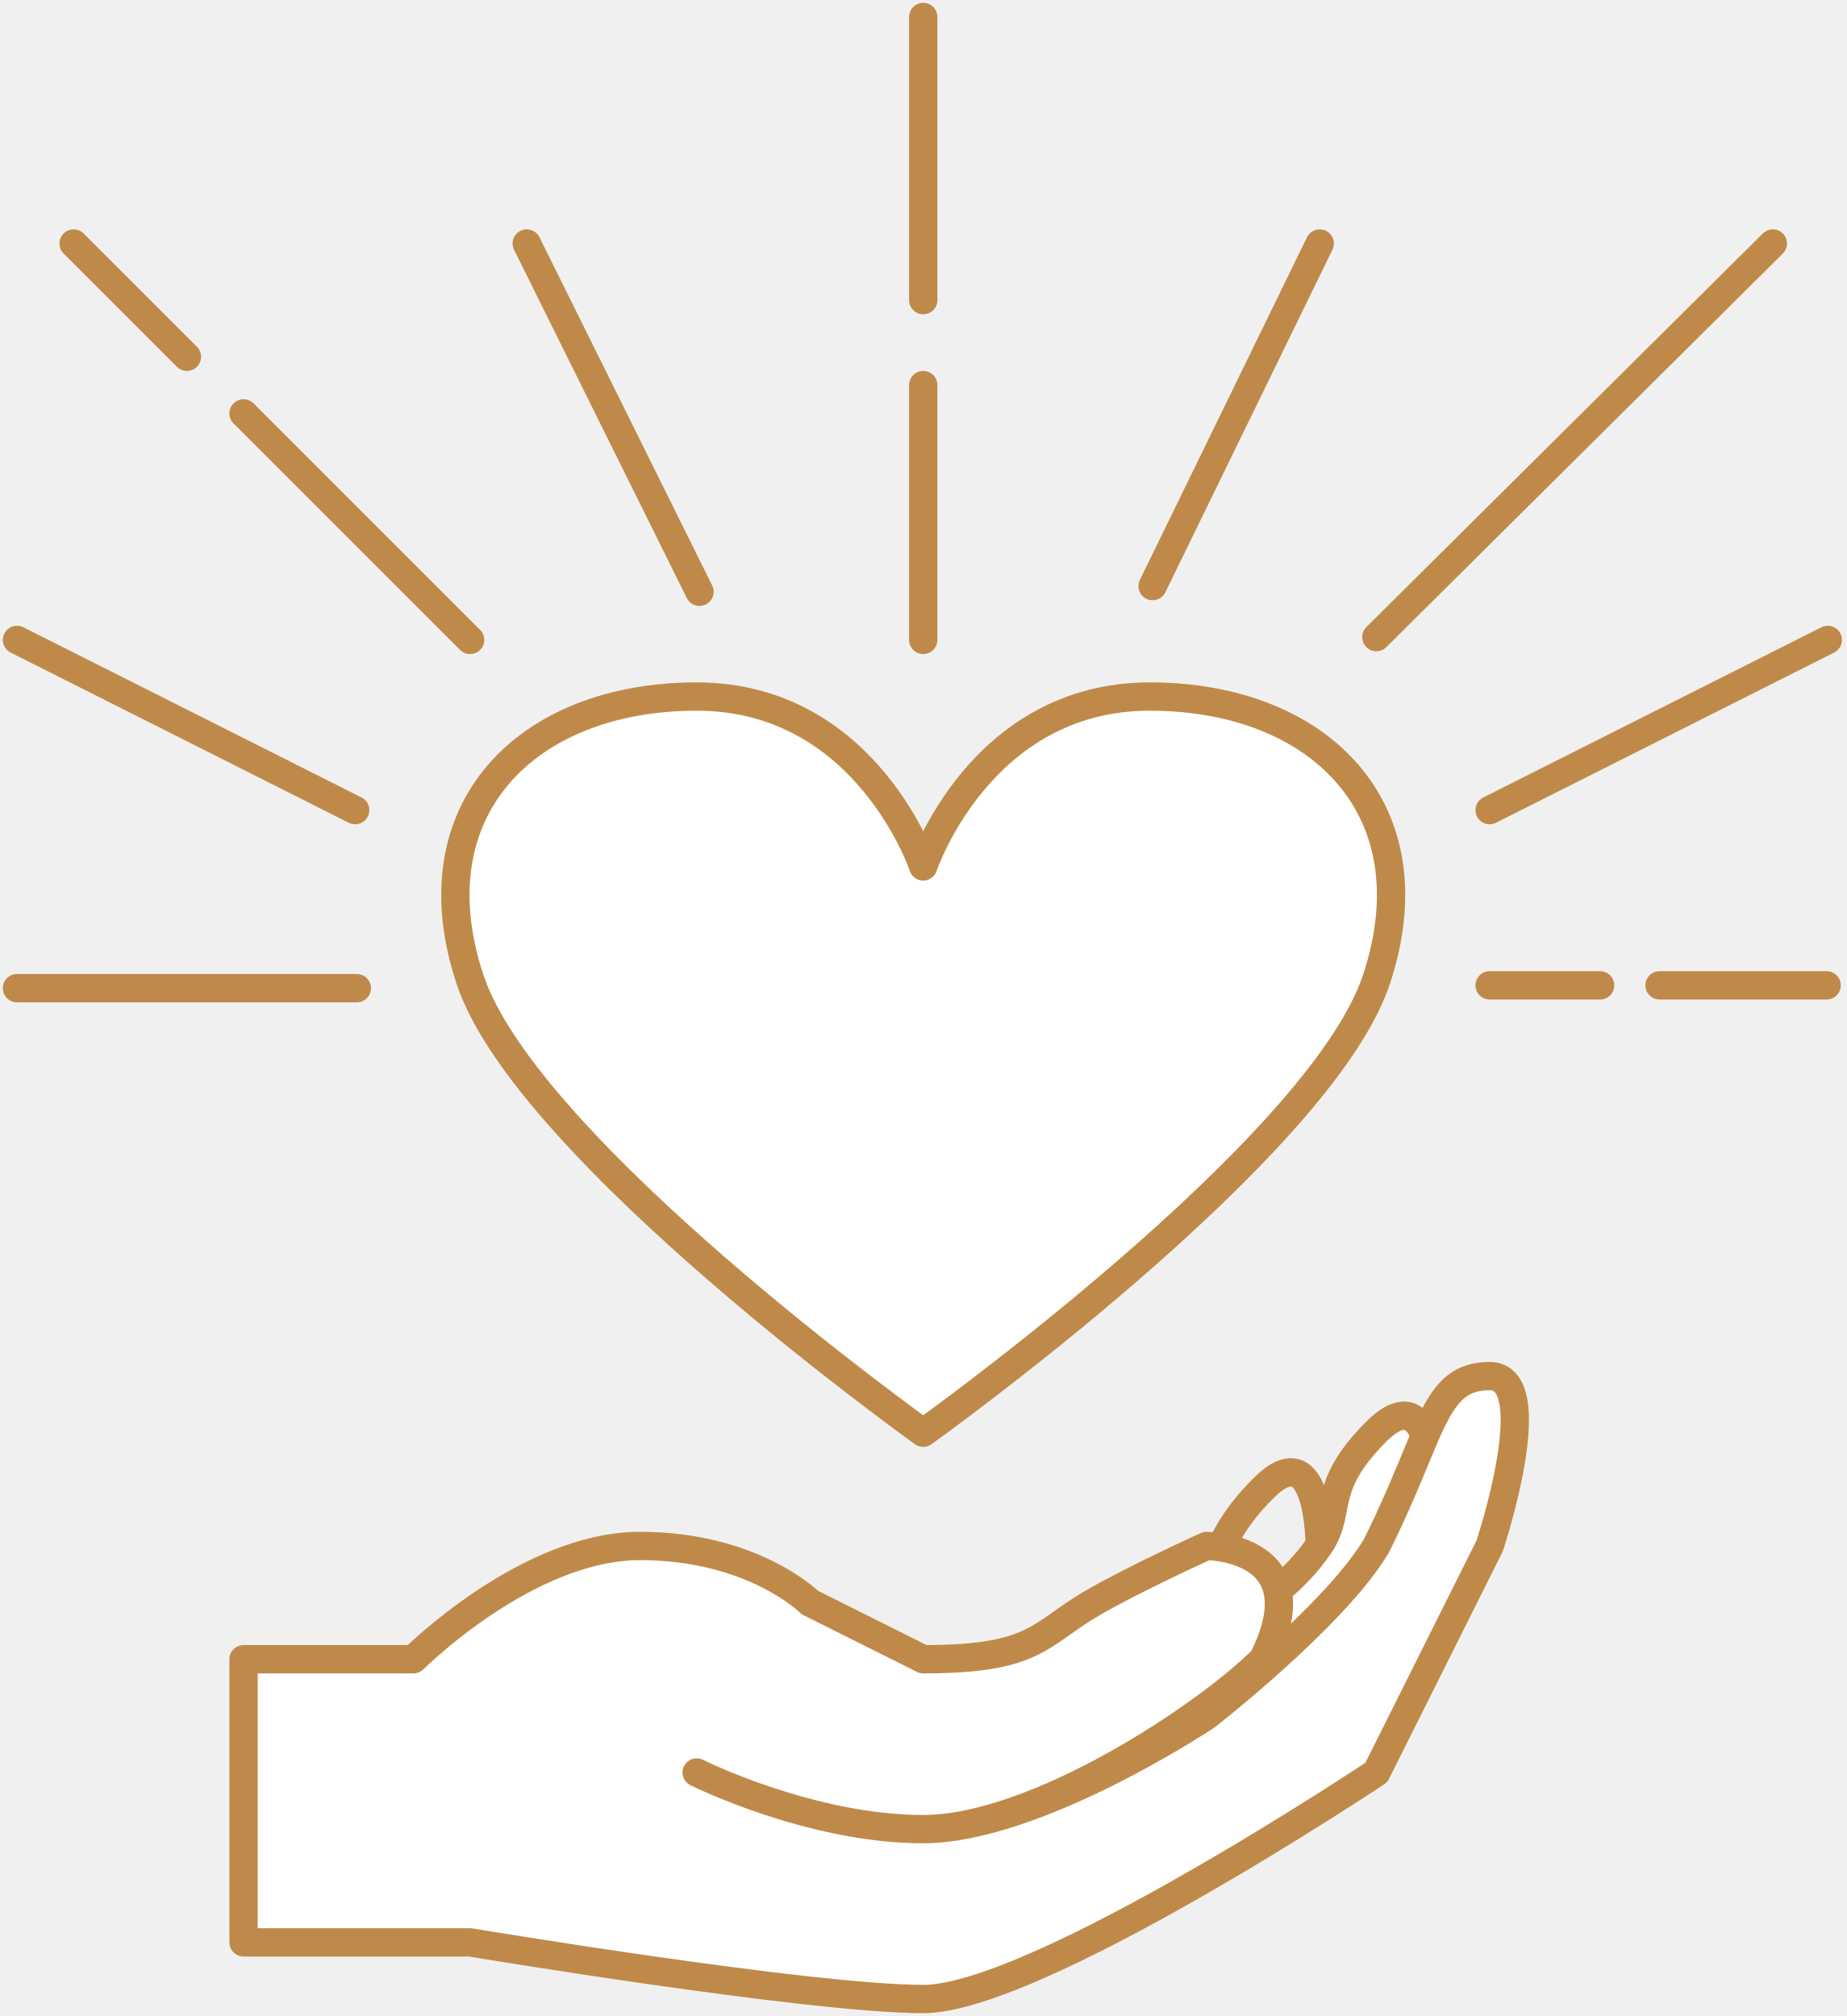
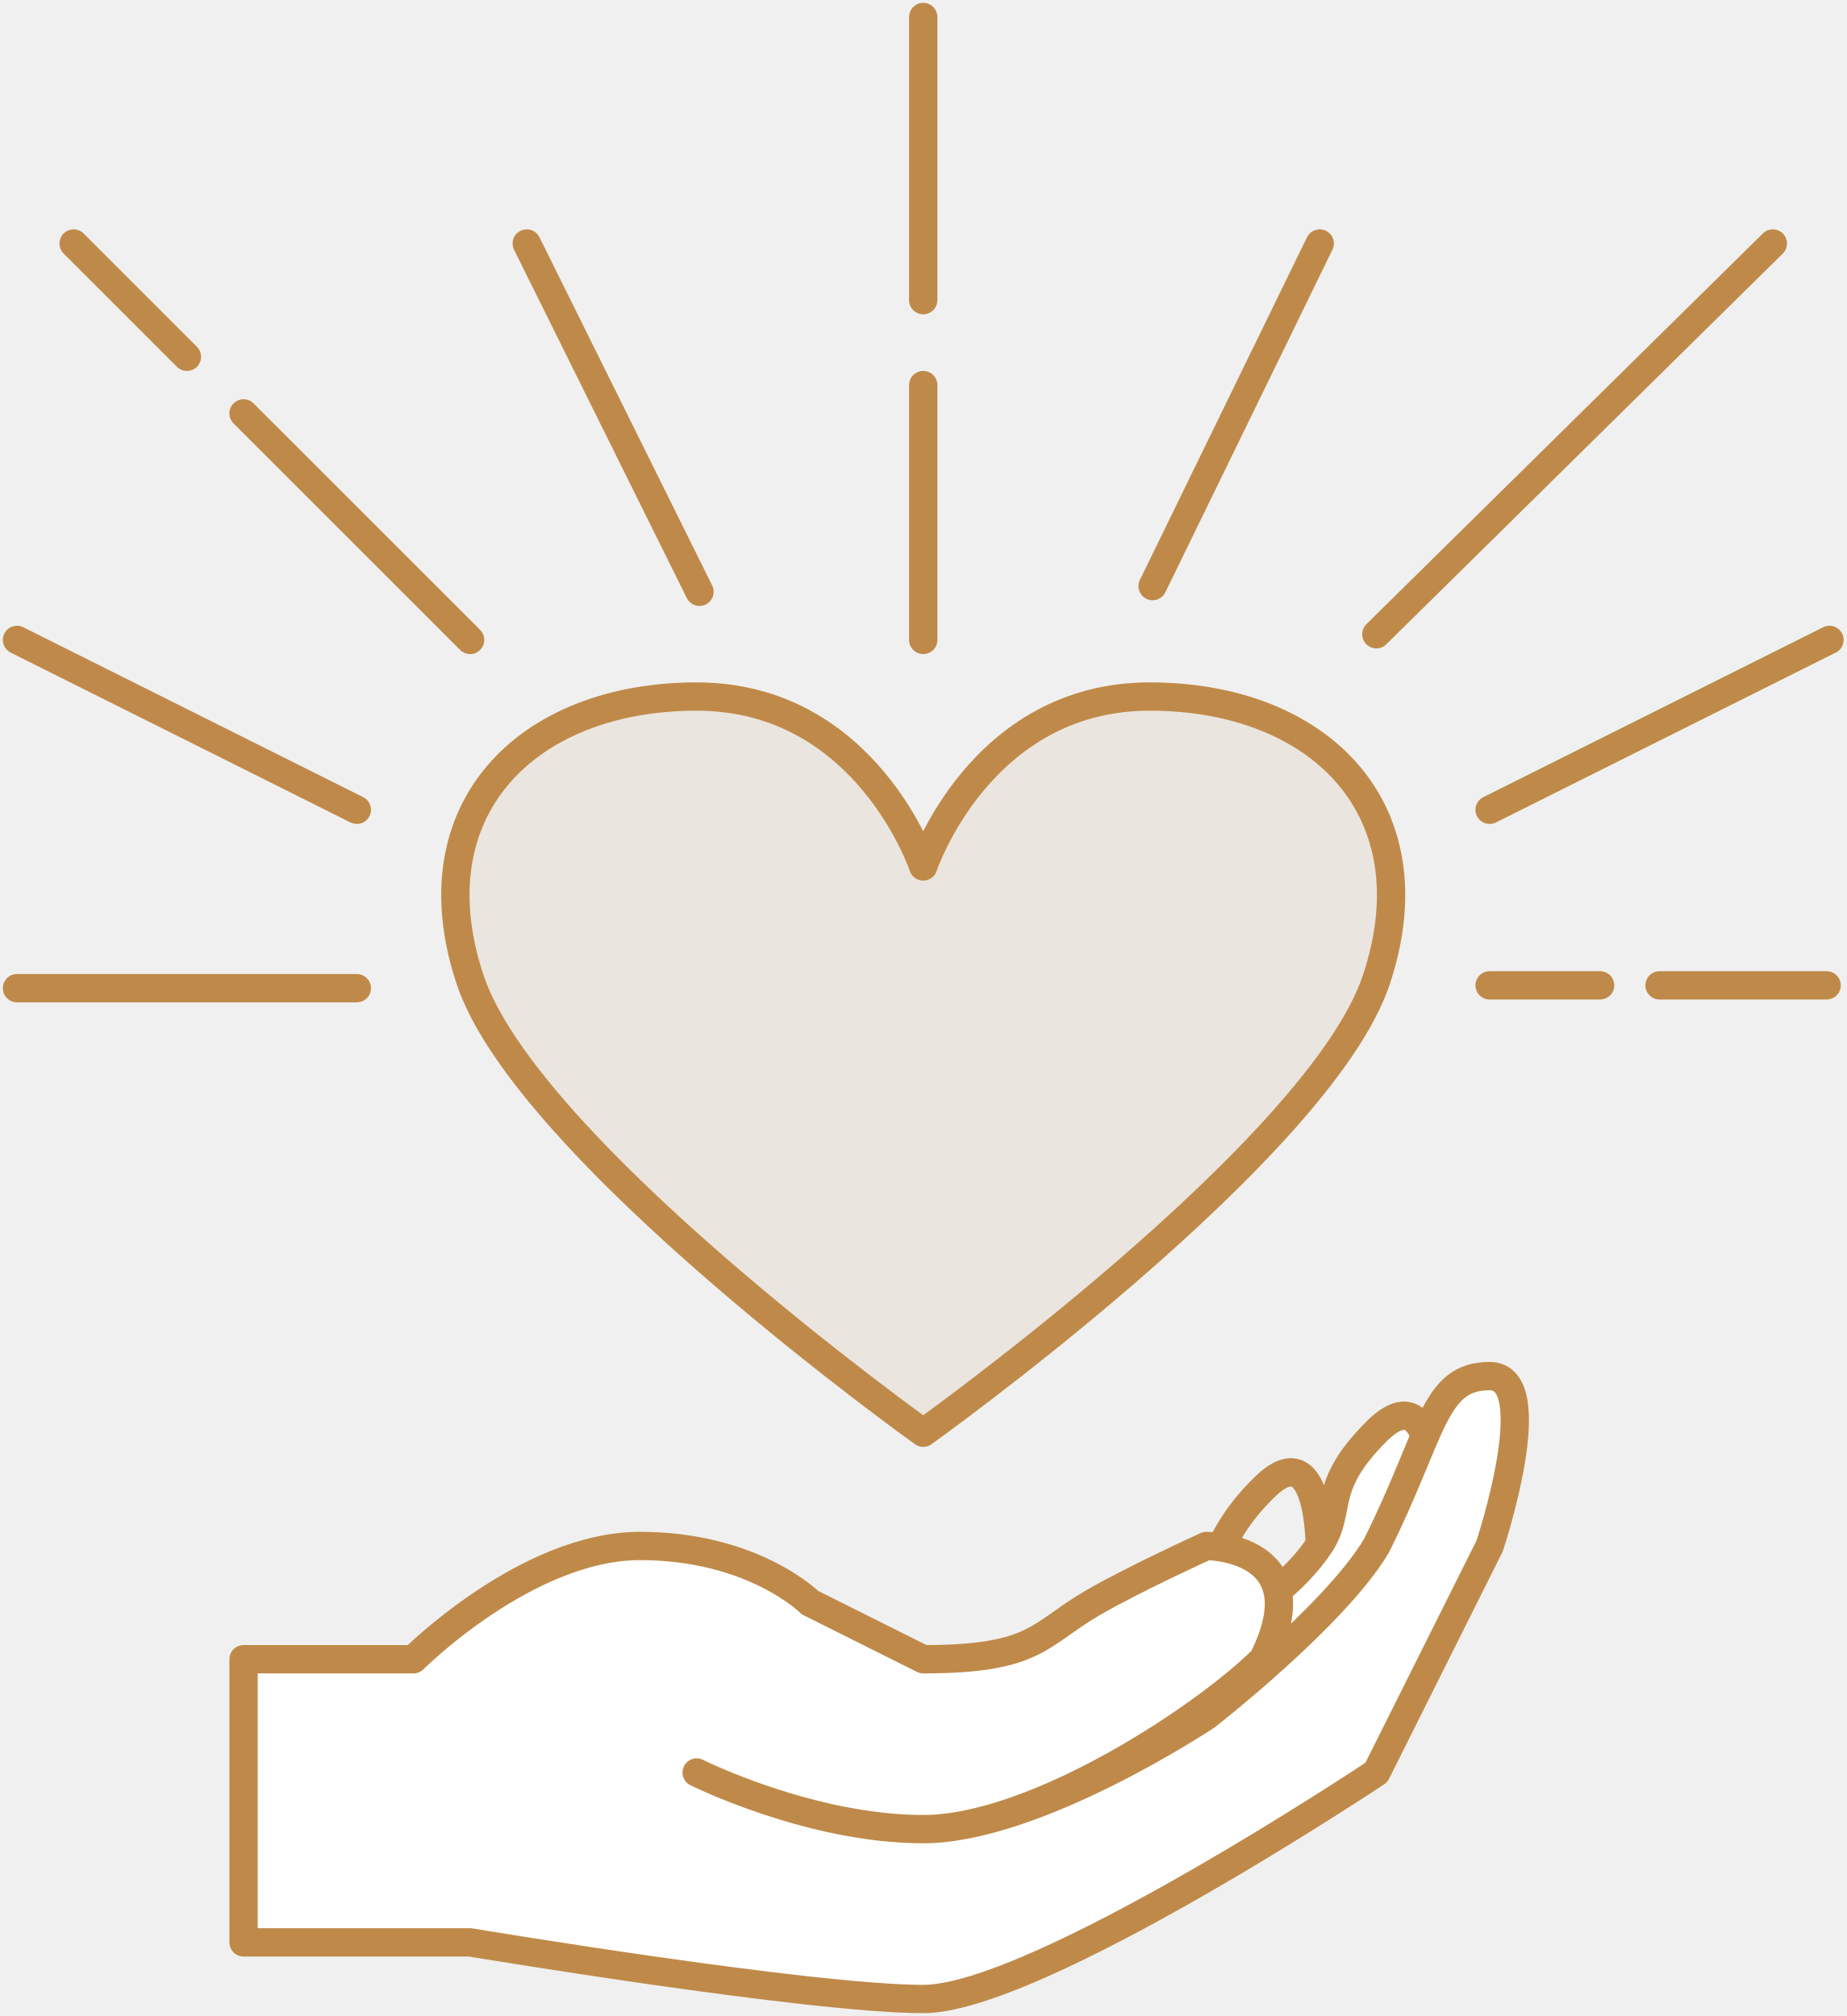
<svg xmlns="http://www.w3.org/2000/svg" width="326px" height="356px" viewBox="0 0 326 356" version="1.1">
+   <defs />
  <g id="Page-1" stroke="none" stroke-width="1" fill="none" fill-rule="evenodd" stroke-linecap="round">
    <g id="Charities" transform="translate(3, 3)" stroke="#BF8A49" stroke-width="5">
      <g id="hand" transform="translate(40, 240)" stroke-linejoin="round">
        <path d="M190,29.877 C190,29.877 190,9.677 180,19.877 C170,29.677 170,39.877 170,39.877 L160,49.677 L150,72.677 L170,72.677 C170,72.677 190,29.477 190,29.877 Z" id="Path-7-Copy" />
        <path d="M210,19.8 C210,19.8 210,-0.2 200,9.8 C190,19.8 194.087,23.67 190,29.8 C185.913,35.93 180,39.8 180,39.8 L170,59.8 L190,59.8 L210,19.8 Z" id="Path-7" fill="#FFFFFF" />
        <path d="M40,100 C40,100 100,110 120,110 C140,110 200,70 200,70 L220,30 C220,30 230,3.13351411e-15 220,0 C210,-3.13351411e-15 210,10 200,30 C192.634,42.364 170,60 170,60 C170,60 140,80 120,80 C100,80 80,70 80,70 C80,70 100,80 120,80 C140,80 170,60 180,50 C190,30 170,30 170,30 C170,30 157.155,35.849 150,40 C140.309,45.622 140,50 120,50 C120,50 100,40 100,40 C100,40 90,30 70,30 C50,30 30,50 30,50 L0,50 L0,100 C20,100 40,100 40,100 Z" id="Path" fill="#FFFFFF" />
      </g>
-       <g id="heart" transform="translate(77, 120)" fill="#FFFFFF" stroke-linejoin="round">
-         <path d="M83,30 C83,30 93,0 123,0 C153,0 173,20 163,50 C153,80 83,130 83,130 C83,130 13,80 3,50 C-7,20 13,-1.10688828e-08 43,0 C73,-1.10688828e-08 83,30 83,30 Z" id="Path-2" />
-       </g>
      <g id="rays">
        <path d="M160,50 L160,0" id="Path-3" />
        <path d="M160,110 L160,65" id="Path-3" />
-         <path d="M240,109.5 L310,40" id="Path-3-Copy" />
+         <path d="M240,109 L310,40" id="Path-3-Copy" />
        <path d="M80,110 L40,70" id="Path-3-Copy" />
        <path d="M30,60 L10,40" id="Path-3-Copy-2" />
        <path d="M120.5,101.5 L90,40" id="Path-4" stroke-linejoin="round" />
        <path d="M229.5,100.5 L200,40" id="Path-4" stroke-linejoin="round" transform="translate(215, 70.5) scale(-1, 1) translate(-215, -70.5) " />
        <path d="M60,171.5 L0,171.5" id="Path-5" stroke-linejoin="round" />
        <path d="M279.506,171 L260,171" id="Path-5-Copy" stroke-linejoin="round" />
        <path d="M319.5,171 L290,171" id="Path-5-Copy-2" stroke-linejoin="round" />
-         <path d="M260,140.057 L319.705,110" id="Path-6" stroke-linejoin="round" />
-         <path d="M0,140.057 L59.705,110" id="Path-6" stroke-linejoin="round" transform="translate(29.85254, 125.0283) scale(-1, 1) translate(-29.85254, -125.0283) " />
+         <path d="M260,140 L320,110" id="Path-6" stroke-linejoin="round" />
+         <path d="M0,140 L60,110" id="Path-6" stroke-linejoin="round" transform="translate(30, 125) scale(-1, 1) translate(-30, -125) " />
      </g>
+       <path d="M160,150 C160,150 170,120 200,120 C230,120 250,140 240,170 C230,200 160,250 160,250 C160,250 90,200 80,170 C70,140 90,120 120,120 C150,120 160,150 160,150 Z" id="heart" stroke-linejoin="round" fill-opacity="0.1" fill="#BF8A49" />
    </g>
  </g>
</svg>
